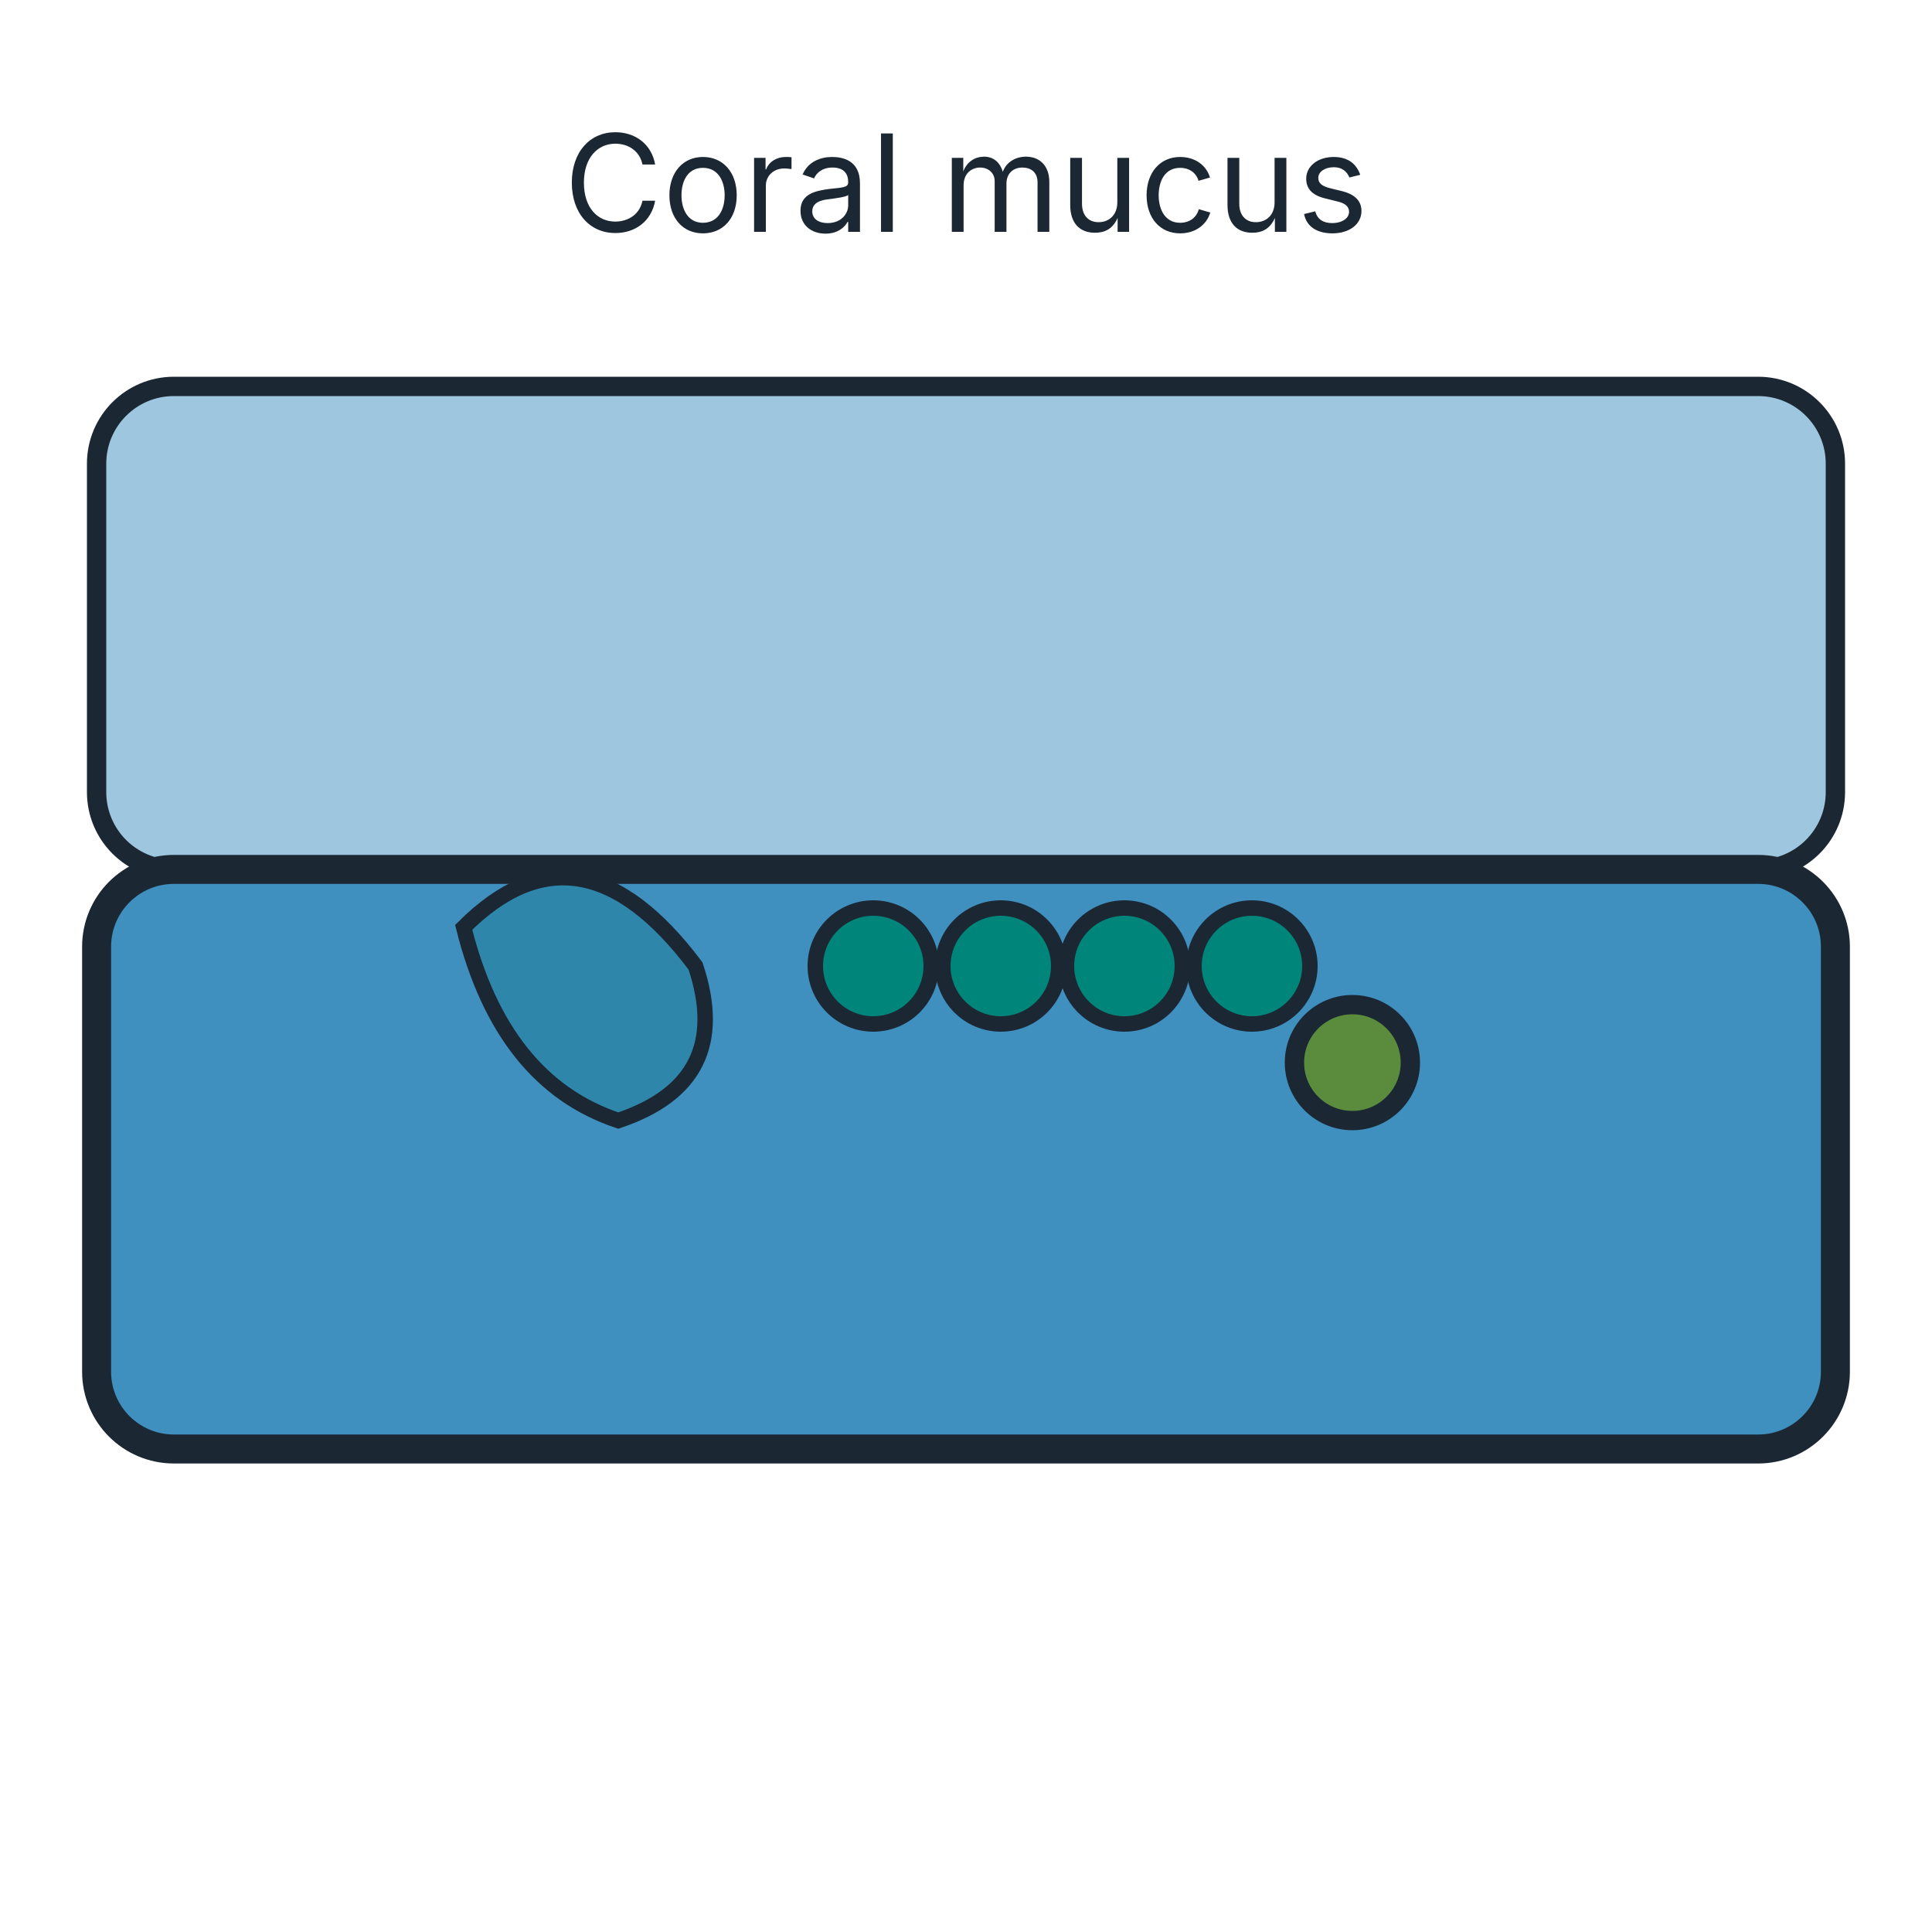
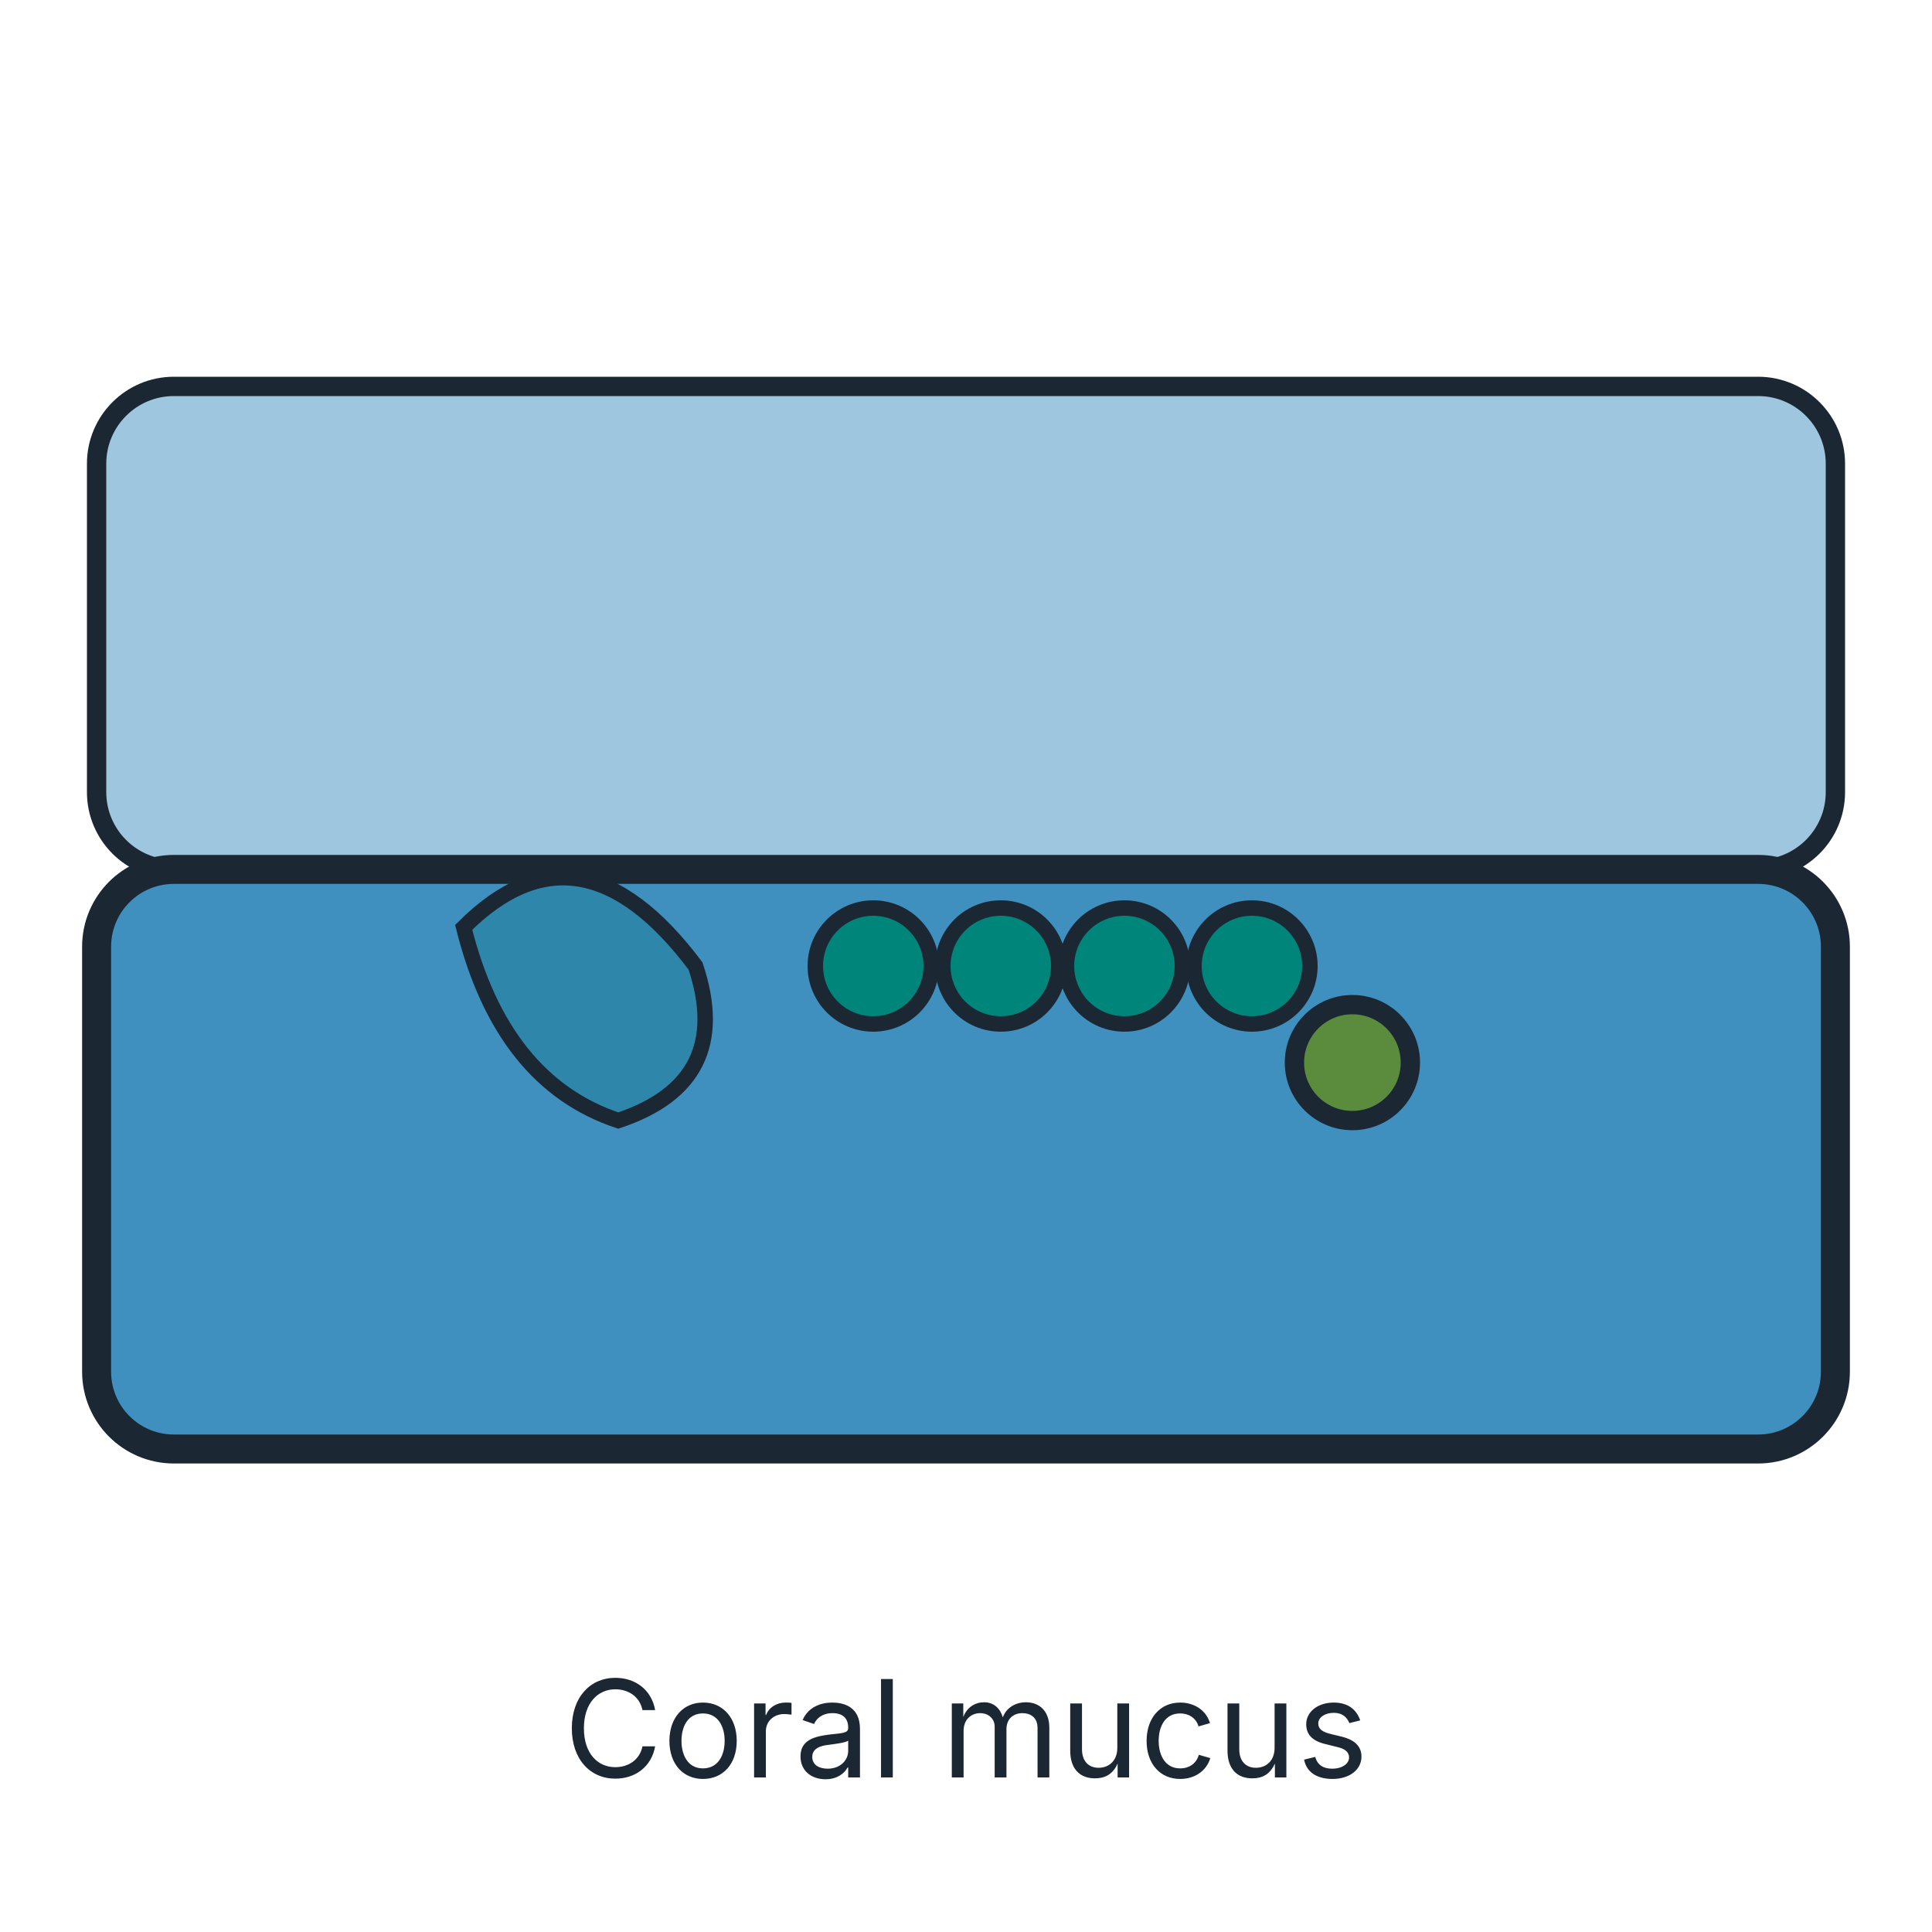
<svg xmlns="http://www.w3.org/2000/svg" viewBox="0 0 100 100" width="100" height="100" class="pp-icon pp-environments" role="img" aria-labelledby="t-coral_mucus d-coral_mucus" data-license="CC-BY-4.0" data-copyright="ZengZichao">
  <g id="l-coral_mucus-bg" data-name="habitat-bg">
    <rect x="5" y="20" width="90" height="25" rx="4" fill="#3F8FBF" data-pp="eukaryote" fill-opacity="0.5" stroke="#1B2733" stroke-width="1" />
    <rect x="5" y="45" width="90" height="30" rx="4" fill="#3F8FBF" data-pp="eukaryote" stroke="#1B2733" stroke-width="1.5" />
  </g>
  <g id="l-coral_mucus-microbes" data-name="microbes">
    <path d="M24,48 Q30,42 36,50 Q38,56 32,58 Q26,56 24,48 Z" fill="#2E86AB" data-pp="bacteria" stroke="#1B2733" stroke-width="0.8" />
    <circle cx="45.2" cy="50" r="3" fill="#00857A" data-pp="metabolism" stroke="#1B2733" stroke-width="0.8" />
    <circle cx="51.8" cy="50" r="3" fill="#00857A" data-pp="metabolism" stroke="#1B2733" stroke-width="0.8" />
    <circle cx="58.2" cy="50" r="3" fill="#00857A" data-pp="metabolism" stroke="#1B2733" stroke-width="0.8" />
    <circle cx="64.8" cy="50" r="3" fill="#00857A" data-pp="metabolism" stroke="#1B2733" stroke-width="0.8" />
    <circle cx="70" cy="55" r="3" fill="#5B8C3E" data-pp="virus" stroke="#1B2733" stroke-width="1" />
  </g>
  <g id="l-coral_mucus-label" data-name="annotation">
-     <text x="50" y="12" font-size="7" font-family="Inter,Helvetica,Arial,sans-serif" fill="#1B2733" data-pp="ink" text-anchor="middle">Coral mucus</text>
+     <text x="50" y="92" font-size="7" font-family="Inter,Helvetica,Arial,sans-serif" fill="#1B2733" data-pp="ink" text-anchor="middle">Coral mucus</text>
  </g>
</svg>
